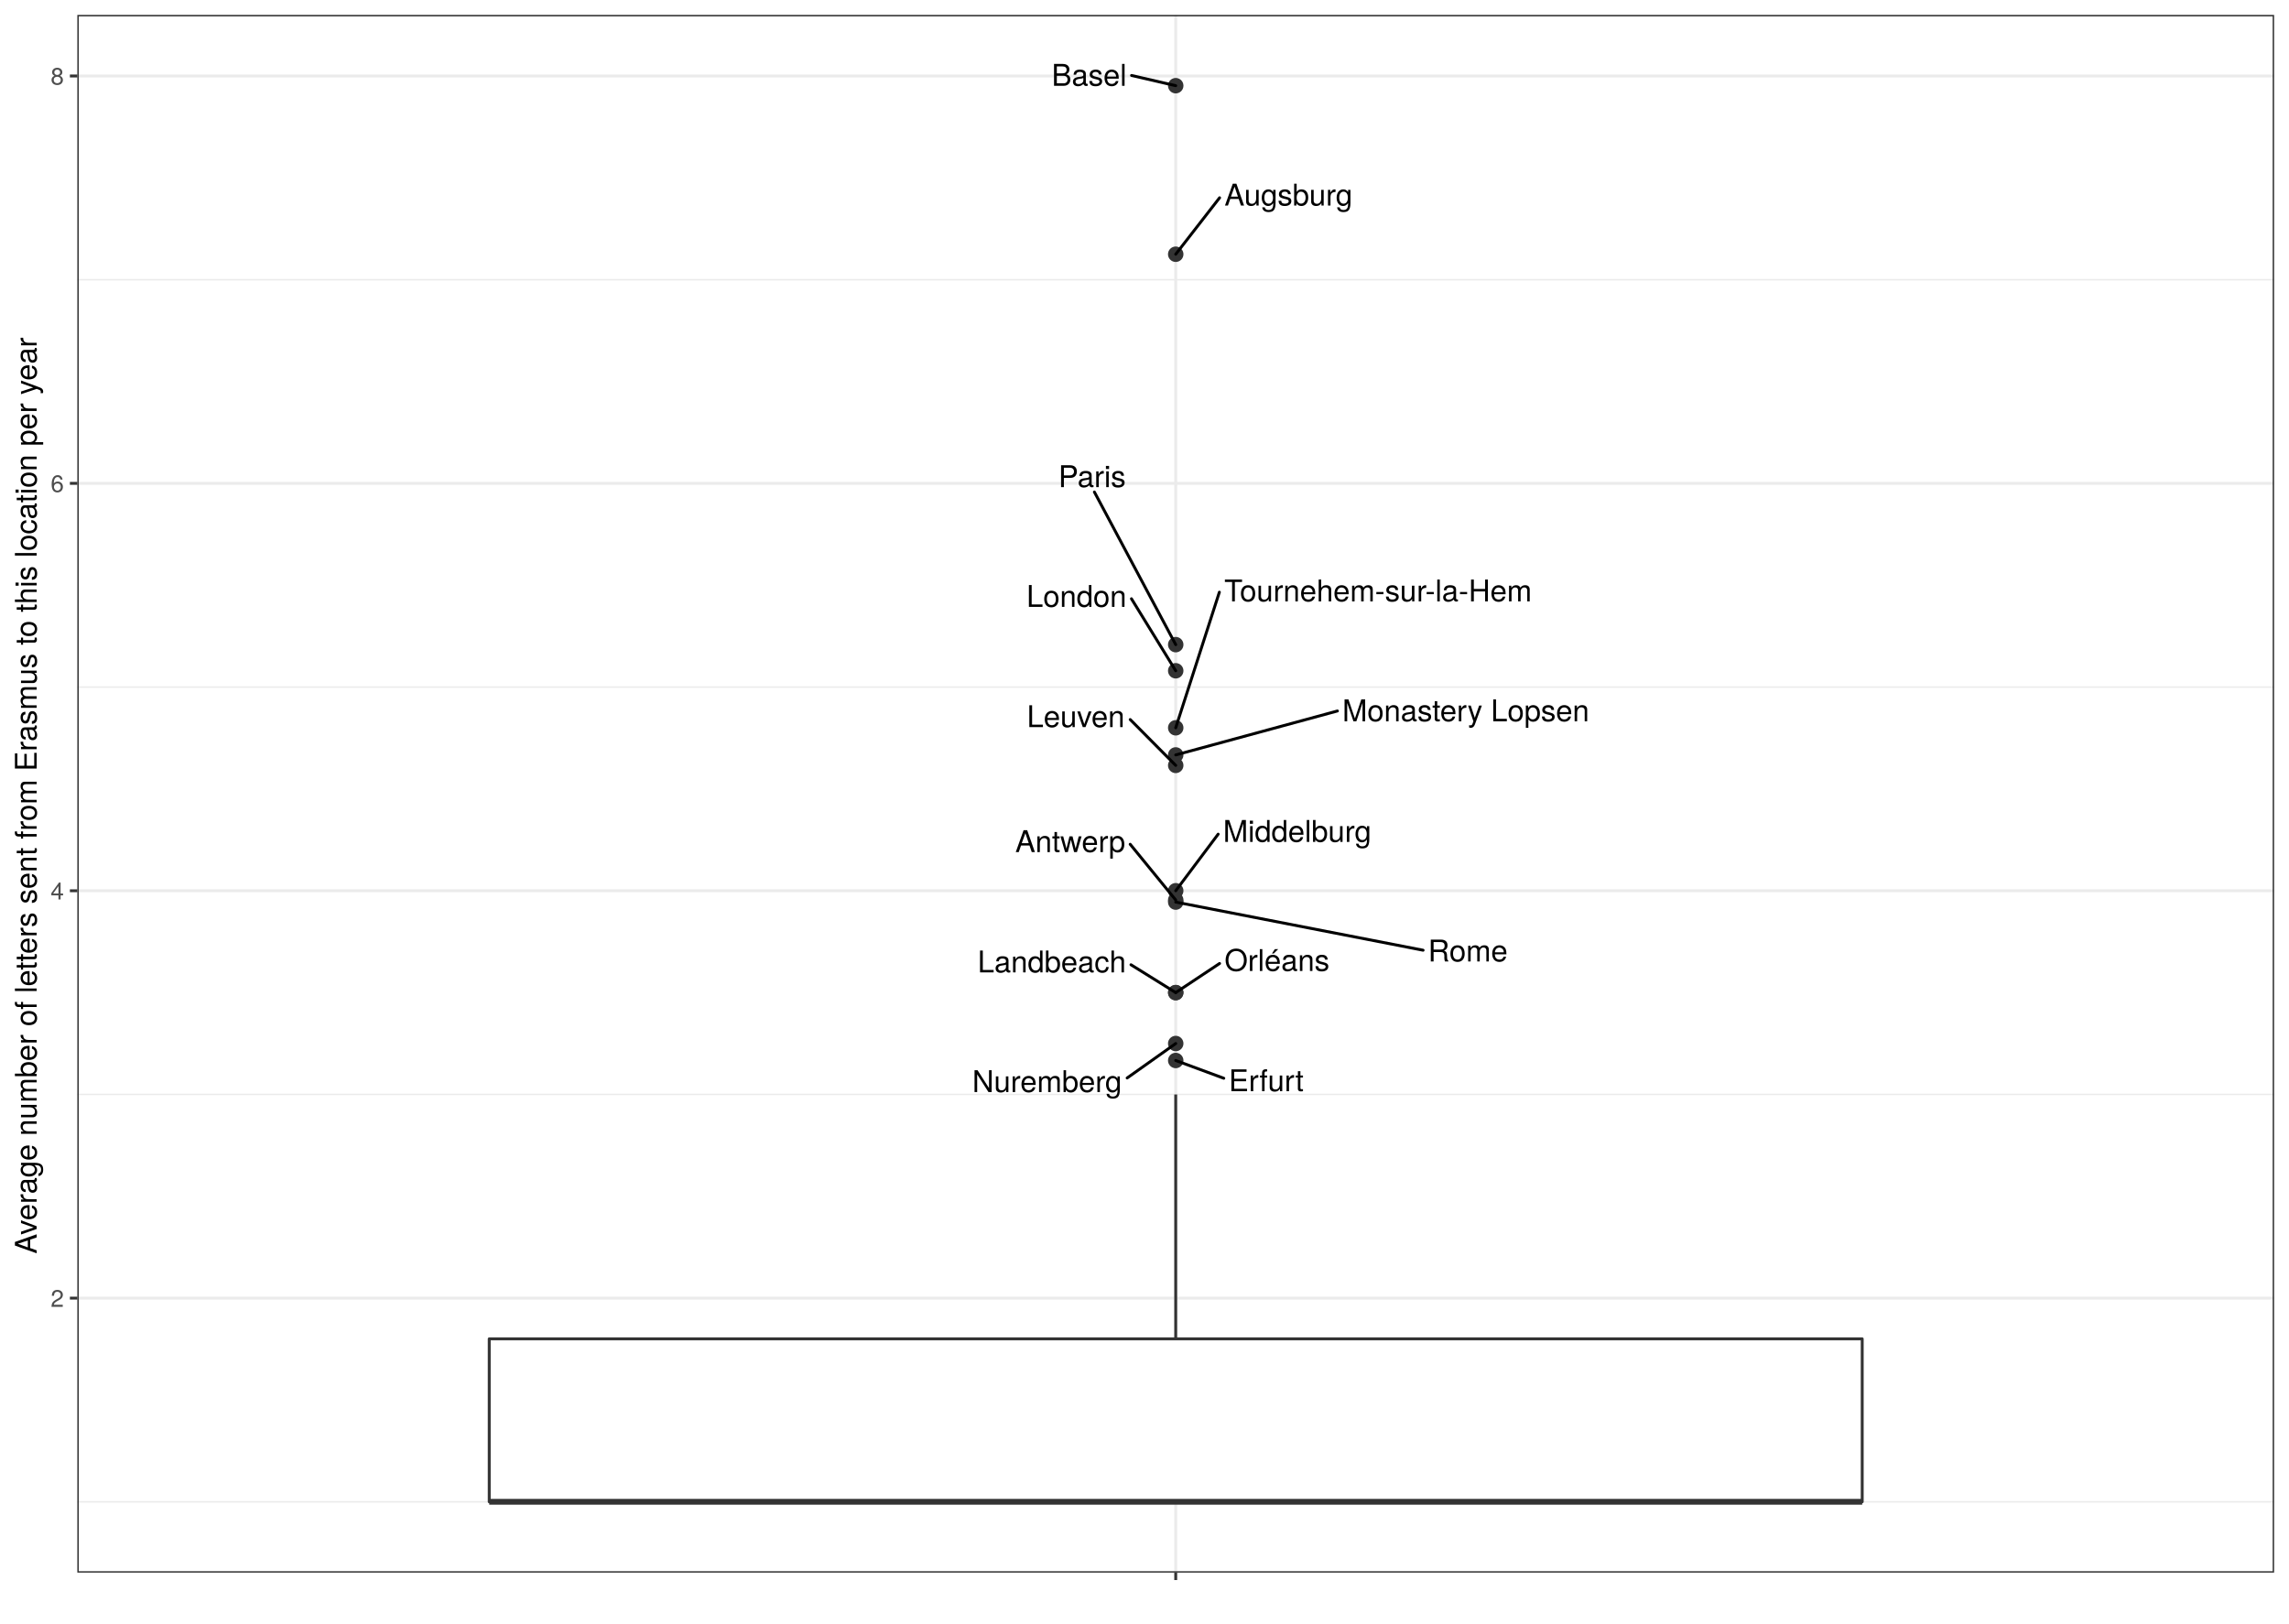
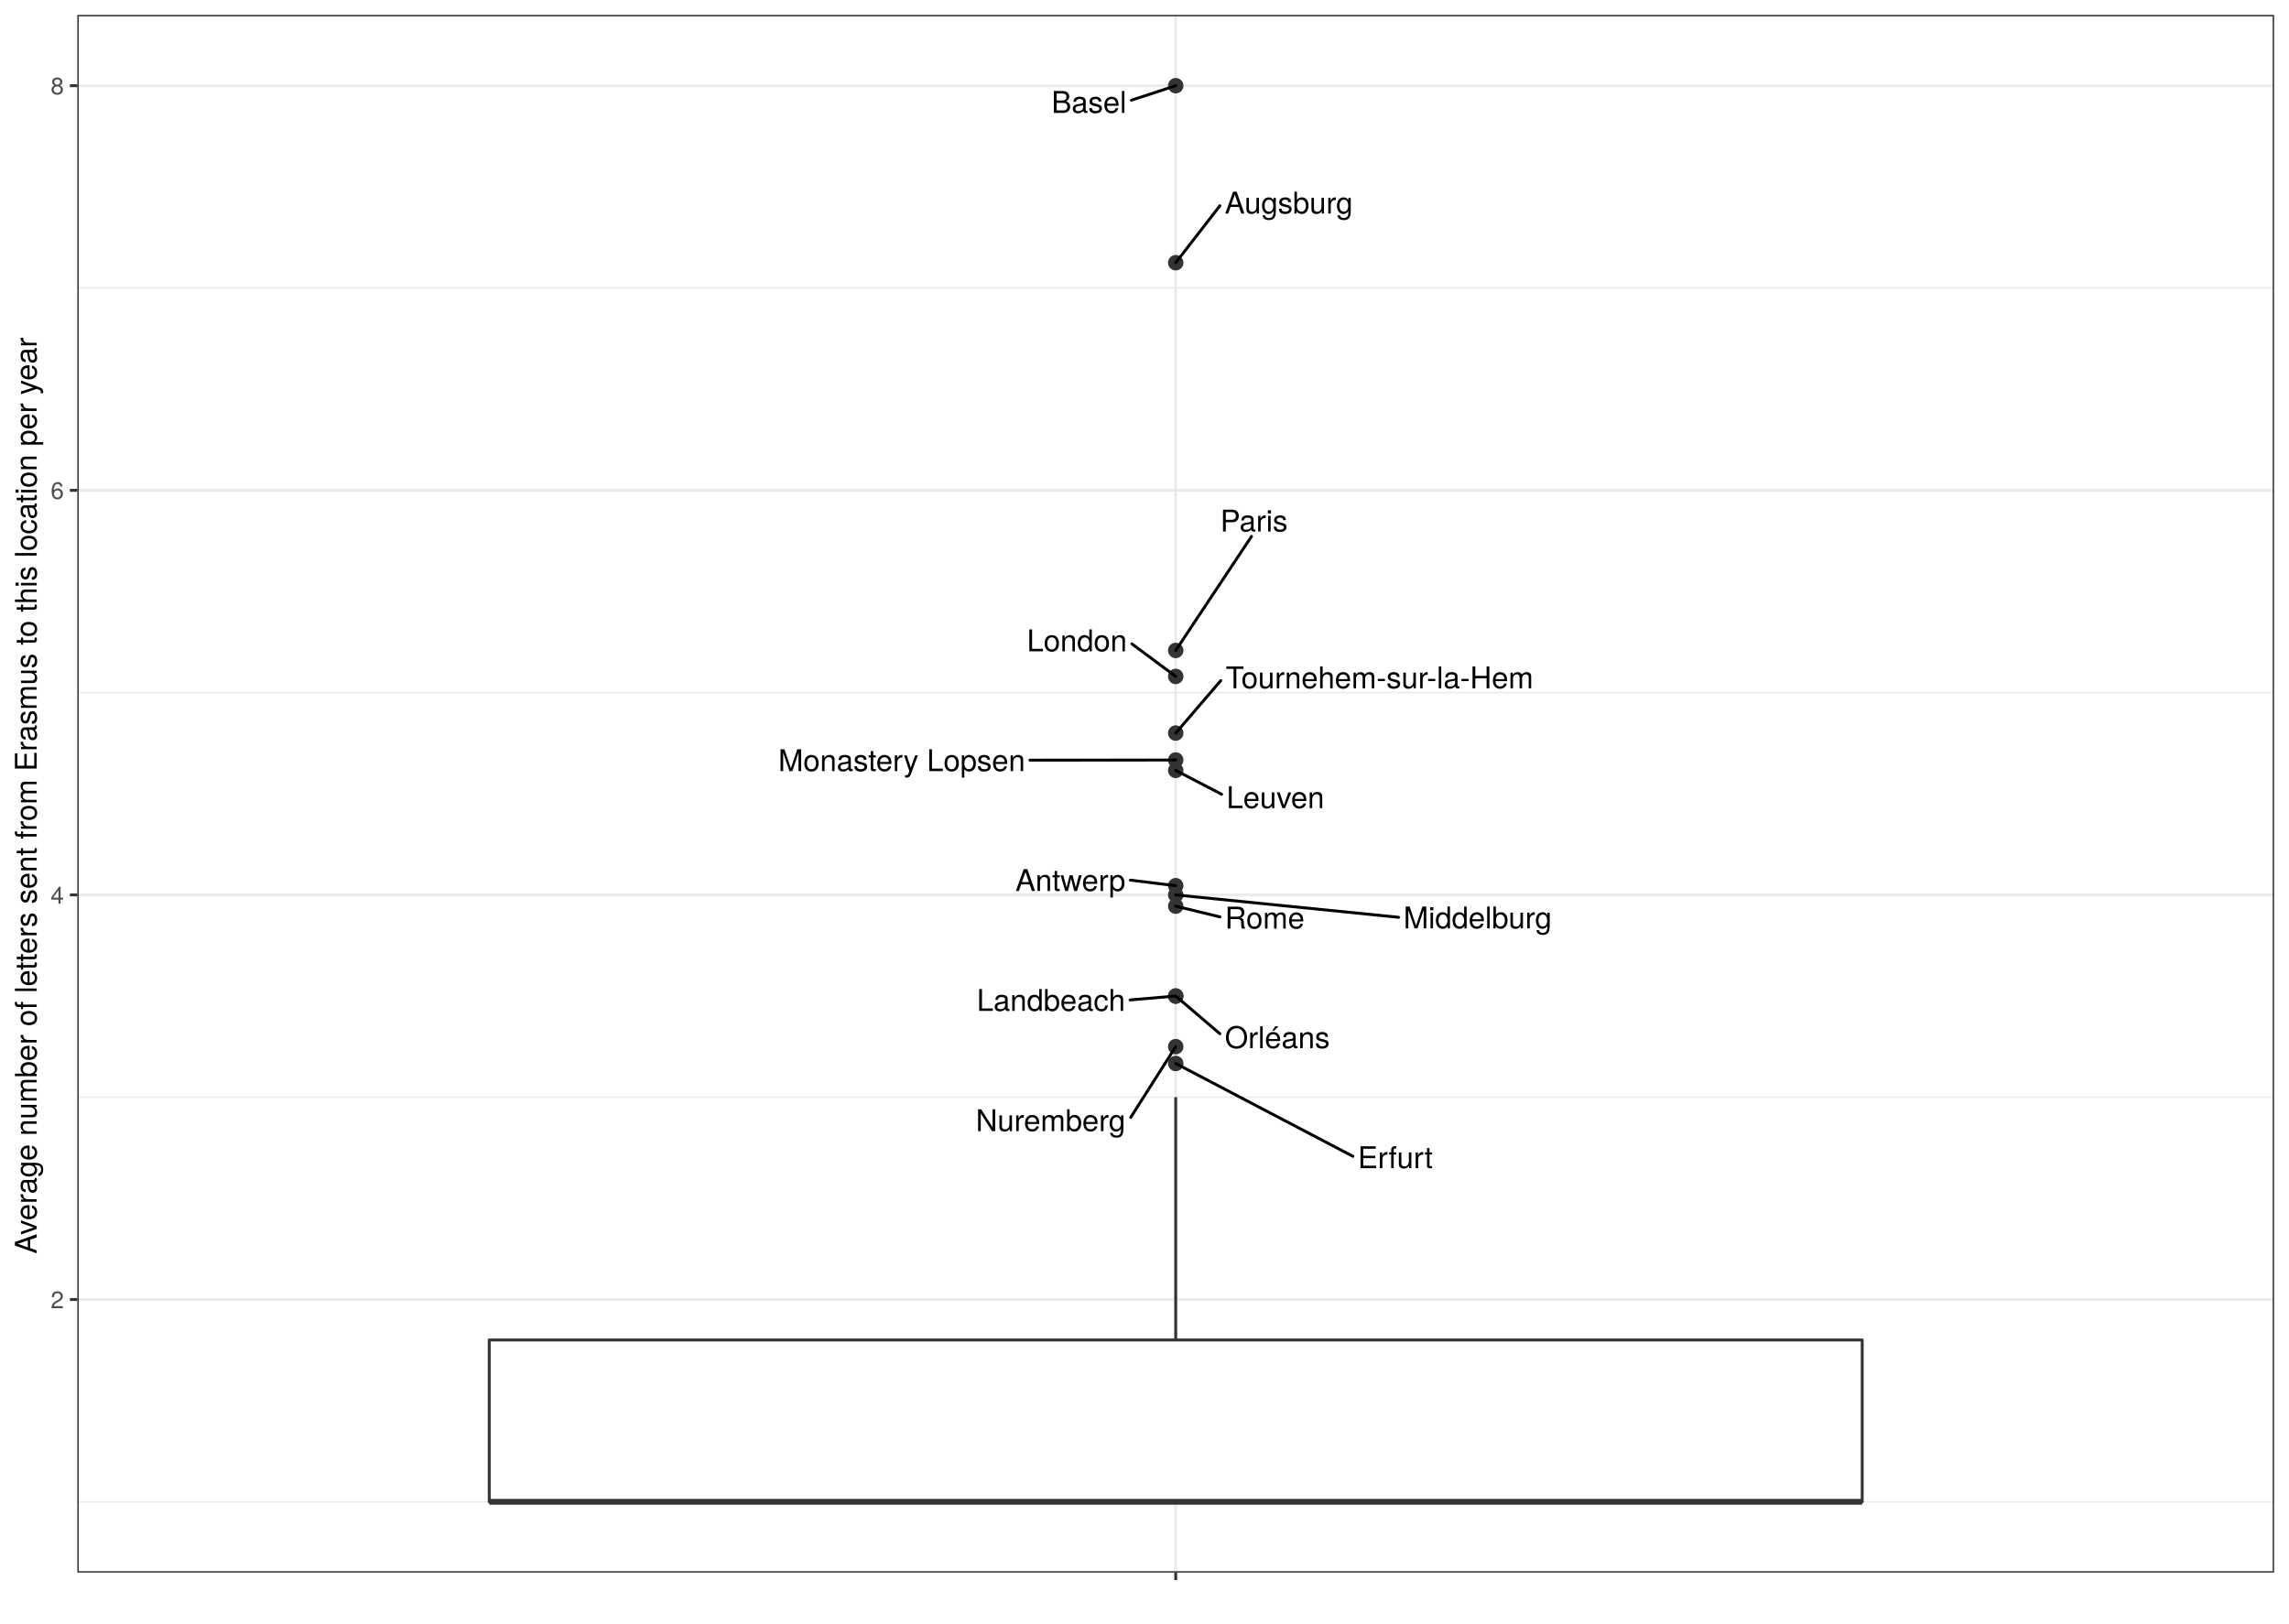
<svg xmlns="http://www.w3.org/2000/svg" viewBox="0 0 842.40 597.60">
  <defs>
    <style type="text/css">
    line, polyline, polygon, path, rect, circle {
      fill: none;
      stroke: #000000;
      stroke-linecap: round;
      stroke-linejoin: round;
      stroke-miterlimit: 10.00;
    }
  </style>
  </defs>
  <rect width="100%" height="100%" style="stroke: none; fill: #FFFFFF;" />
  <rect x="0.00" y="-0" width="842.40" height="597.60" style="stroke-width: 1.07; stroke: #FFFFFF; fill: #FFFFFF;" />
  <defs>
    <clipPath id="cpMjguNDZ8ODM2LjkyfDU3OC44Nnw1LjQ4">
      <rect x="28.46" y="5.48" width="808.46" height="573.38" />
    </clipPath>
  </defs>
  <rect x="28.46" y="5.48" width="808.46" height="573.38" style="stroke-width: 1.07; stroke: none; fill: #FFFFFF;" clip-path="url(#cpMjguNDZ8ODM2LjkyfDU3OC44Nnw1LjQ4)" />
  <polyline points="28.46,552.79 836.92,552.79 " style="stroke-width: 0.53; stroke: #EBEBEB; stroke-linecap: butt;" clip-path="url(#cpMjguNDZ8ODM2LjkyfDU3OC44Nnw1LjQ4)" />
-   <polyline points="28.46,402.84 836.92,402.84 " style="stroke-width: 0.53; stroke: #EBEBEB; stroke-linecap: butt;" clip-path="url(#cpMjguNDZ8ODM2LjkyfDU3OC44Nnw1LjQ4)" />
-   <polyline points="28.46,252.90 836.92,252.90 " style="stroke-width: 0.53; stroke: #EBEBEB; stroke-linecap: butt;" clip-path="url(#cpMjguNDZ8ODM2LjkyfDU3OC44Nnw1LjQ4)" />
-   <polyline points="28.46,102.95 836.92,102.95 " style="stroke-width: 0.53; stroke: #EBEBEB; stroke-linecap: butt;" clip-path="url(#cpMjguNDZ8ODM2LjkyfDU3OC44Nnw1LjQ4)" />
-   <polyline points="28.46,477.82 836.92,477.82 " style="stroke-width: 1.07; stroke: #EBEBEB; stroke-linecap: butt;" clip-path="url(#cpMjguNDZ8ODM2LjkyfDU3OC44Nnw1LjQ4)" />
-   <polyline points="28.46,327.87 836.92,327.87 " style="stroke-width: 1.07; stroke: #EBEBEB; stroke-linecap: butt;" clip-path="url(#cpMjguNDZ8ODM2LjkyfDU3OC44Nnw1LjQ4)" />
-   <polyline points="28.46,177.92 836.92,177.92 " style="stroke-width: 1.07; stroke: #EBEBEB; stroke-linecap: butt;" clip-path="url(#cpMjguNDZ8ODM2LjkyfDU3OC44Nnw1LjQ4)" />
-   <polyline points="28.46,27.97 836.92,27.97 " style="stroke-width: 1.07; stroke: #EBEBEB; stroke-linecap: butt;" clip-path="url(#cpMjguNDZ8ODM2LjkyfDU3OC44Nnw1LjQ4)" />
+   <polyline points="28.46,403.86 836.92,403.86 " style="stroke-width: 0.53; stroke: #EBEBEB; stroke-linecap: butt;" clip-path="url(#cpMjguNDZ8ODM2LjkyfDU3OC44Nnw1LjQ4)" />
+   <polyline points="28.46,254.94 836.92,254.94 " style="stroke-width: 0.53; stroke: #EBEBEB; stroke-linecap: butt;" clip-path="url(#cpMjguNDZ8ODM2LjkyfDU3OC44Nnw1LjQ4)" />
+   <polyline points="28.46,106.01 836.92,106.01 " style="stroke-width: 0.53; stroke: #EBEBEB; stroke-linecap: butt;" clip-path="url(#cpMjguNDZ8ODM2LjkyfDU3OC44Nnw1LjQ4)" />
+   <polyline points="28.46,478.33 836.92,478.33 " style="stroke-width: 1.07; stroke: #EBEBEB; stroke-linecap: butt;" clip-path="url(#cpMjguNDZ8ODM2LjkyfDU3OC44Nnw1LjQ4)" />
+   <polyline points="28.46,329.40 836.92,329.40 " style="stroke-width: 1.07; stroke: #EBEBEB; stroke-linecap: butt;" clip-path="url(#cpMjguNDZ8ODM2LjkyfDU3OC44Nnw1LjQ4)" />
+   <polyline points="28.46,180.47 836.92,180.47 " style="stroke-width: 1.07; stroke: #EBEBEB; stroke-linecap: butt;" clip-path="url(#cpMjguNDZ8ODM2LjkyfDU3OC44Nnw1LjQ4)" />
+   <polyline points="28.46,31.54 836.92,31.54 " style="stroke-width: 1.07; stroke: #EBEBEB; stroke-linecap: butt;" clip-path="url(#cpMjguNDZ8ODM2LjkyfDU3OC44Nnw1LjQ4)" />
  <polyline points="432.69,578.86 432.69,5.48 " style="stroke-width: 1.07; stroke: #EBEBEB; stroke-linecap: butt;" clip-path="url(#cpMjguNDZ8ODM2LjkyfDU3OC44Nnw1LjQ4)" />
-   <circle cx="432.69" cy="281.73" r="2.49" style="stroke-width: 0.71; stroke: #333333; fill: #333333;" clip-path="url(#cpMjguNDZ8ODM2LjkyfDU3OC44Nnw1LjQ4)" />
-   <circle cx="432.69" cy="246.90" r="2.49" style="stroke-width: 0.71; stroke: #333333; fill: #333333;" clip-path="url(#cpMjguNDZ8ODM2LjkyfDU3OC44Nnw1LjQ4)" />
-   <circle cx="432.69" cy="237.28" r="2.49" style="stroke-width: 0.71; stroke: #333333; fill: #333333;" clip-path="url(#cpMjguNDZ8ODM2LjkyfDU3OC44Nnw1LjQ4)" />
-   <circle cx="432.69" cy="331.28" r="2.49" style="stroke-width: 0.71; stroke: #333333; fill: #333333;" clip-path="url(#cpMjguNDZ8ODM2LjkyfDU3OC44Nnw1LjQ4)" />
+   <circle cx="432.69" cy="283.57" r="2.49" style="stroke-width: 0.71; stroke: #333333; fill: #333333;" clip-path="url(#cpMjguNDZ8ODM2LjkyfDU3OC44Nnw1LjQ4)" />
+   <circle cx="432.69" cy="248.98" r="2.49" style="stroke-width: 0.71; stroke: #333333; fill: #333333;" clip-path="url(#cpMjguNDZ8ODM2LjkyfDU3OC44Nnw1LjQ4)" />
+   <circle cx="432.69" cy="239.42" r="2.49" style="stroke-width: 0.71; stroke: #333333; fill: #333333;" clip-path="url(#cpMjguNDZ8ODM2LjkyfDU3OC44Nnw1LjQ4)" />
+   <circle cx="432.69" cy="326.01" r="2.49" style="stroke-width: 0.71; stroke: #333333; fill: #333333;" clip-path="url(#cpMjguNDZ8ODM2LjkyfDU3OC44Nnw1LjQ4)" />
  <circle cx="432.69" cy="31.54" r="2.49" style="stroke-width: 0.71; stroke: #333333; fill: #333333;" clip-path="url(#cpMjguNDZ8ODM2LjkyfDU3OC44Nnw1LjQ4)" />
-   <circle cx="432.69" cy="332.04" r="2.49" style="stroke-width: 0.71; stroke: #333333; fill: #333333;" clip-path="url(#cpMjguNDZ8ODM2LjkyfDU3OC44Nnw1LjQ4)" />
-   <circle cx="432.69" cy="384.10" r="2.49" style="stroke-width: 0.71; stroke: #333333; fill: #333333;" clip-path="url(#cpMjguNDZ8ODM2LjkyfDU3OC44Nnw1LjQ4)" />
-   <circle cx="432.69" cy="93.58" r="2.49" style="stroke-width: 0.71; stroke: #333333; fill: #333333;" clip-path="url(#cpMjguNDZ8ODM2LjkyfDU3OC44Nnw1LjQ4)" />
-   <circle cx="432.69" cy="390.35" r="2.49" style="stroke-width: 0.71; stroke: #333333; fill: #333333;" clip-path="url(#cpMjguNDZ8ODM2LjkyfDU3OC44Nnw1LjQ4)" />
-   <circle cx="432.69" cy="267.89" r="2.49" style="stroke-width: 0.71; stroke: #333333; fill: #333333;" clip-path="url(#cpMjguNDZ8ODM2LjkyfDU3OC44Nnw1LjQ4)" />
-   <circle cx="432.69" cy="277.88" r="2.49" style="stroke-width: 0.71; stroke: #333333; fill: #333333;" clip-path="url(#cpMjguNDZ8ODM2LjkyfDU3OC44Nnw1LjQ4)" />
-   <circle cx="432.69" cy="365.36" r="2.49" style="stroke-width: 0.71; stroke: #333333; fill: #333333;" clip-path="url(#cpMjguNDZ8ODM2LjkyfDU3OC44Nnw1LjQ4)" />
-   <circle cx="432.69" cy="365.36" r="2.49" style="stroke-width: 0.71; stroke: #333333; fill: #333333;" clip-path="url(#cpMjguNDZ8ODM2LjkyfDU3OC44Nnw1LjQ4)" />
-   <circle cx="432.69" cy="327.87" r="2.49" style="stroke-width: 0.71; stroke: #333333; fill: #333333;" clip-path="url(#cpMjguNDZ8ODM2LjkyfDU3OC44Nnw1LjQ4)" />
-   <line x1="432.69" y1="492.81" x2="432.69" y2="402.84" style="stroke-width: 1.07; stroke: #333333; stroke-linecap: butt;" clip-path="url(#cpMjguNDZ8ODM2LjkyfDU3OC44Nnw1LjQ4)" />
+   <circle cx="432.69" cy="333.54" r="2.49" style="stroke-width: 0.71; stroke: #333333; fill: #333333;" clip-path="url(#cpMjguNDZ8ODM2LjkyfDU3OC44Nnw1LjQ4)" />
+   <circle cx="432.69" cy="385.25" r="2.49" style="stroke-width: 0.71; stroke: #333333; fill: #333333;" clip-path="url(#cpMjguNDZ8ODM2LjkyfDU3OC44Nnw1LjQ4)" />
+   <circle cx="432.69" cy="96.70" r="2.49" style="stroke-width: 0.71; stroke: #333333; fill: #333333;" clip-path="url(#cpMjguNDZ8ODM2LjkyfDU3OC44Nnw1LjQ4)" />
+   <circle cx="432.69" cy="391.45" r="2.49" style="stroke-width: 0.71; stroke: #333333; fill: #333333;" clip-path="url(#cpMjguNDZ8ODM2LjkyfDU3OC44Nnw1LjQ4)" />
+   <circle cx="432.69" cy="269.83" r="2.49" style="stroke-width: 0.71; stroke: #333333; fill: #333333;" clip-path="url(#cpMjguNDZ8ODM2LjkyfDU3OC44Nnw1LjQ4)" />
+   <circle cx="432.69" cy="279.75" r="2.49" style="stroke-width: 0.71; stroke: #333333; fill: #333333;" clip-path="url(#cpMjguNDZ8ODM2LjkyfDU3OC44Nnw1LjQ4)" />
+   <circle cx="432.69" cy="366.63" r="2.49" style="stroke-width: 0.71; stroke: #333333; fill: #333333;" clip-path="url(#cpMjguNDZ8ODM2LjkyfDU3OC44Nnw1LjQ4)" />
+   <circle cx="432.69" cy="366.63" r="2.49" style="stroke-width: 0.71; stroke: #333333; fill: #333333;" clip-path="url(#cpMjguNDZ8ODM2LjkyfDU3OC44Nnw1LjQ4)" />
+   <circle cx="432.69" cy="329.40" r="2.49" style="stroke-width: 0.71; stroke: #333333; fill: #333333;" clip-path="url(#cpMjguNDZ8ODM2LjkyfDU3OC44Nnw1LjQ4)" />
+   <line x1="432.69" y1="493.22" x2="432.69" y2="403.86" style="stroke-width: 1.07; stroke: #333333; stroke-linecap: butt;" clip-path="url(#cpMjguNDZ8ODM2LjkyfDU3OC44Nnw1LjQ4)" />
  <line x1="432.69" y1="552.79" x2="432.69" y2="552.79" style="stroke-width: 1.07; stroke: #333333; stroke-linecap: butt;" clip-path="url(#cpMjguNDZ8ODM2LjkyfDU3OC44Nnw1LjQ4)" />
-   <polygon points="180.05,492.81 180.05,552.79 685.33,552.79 685.33,492.81 180.05,492.81 " style="stroke-width: 1.07; stroke: #333333; fill: #FFFFFF;" clip-path="url(#cpMjguNDZ8ODM2LjkyfDU3OC44Nnw1LjQ4)" />
+   <polygon points="180.05,493.22 180.05,552.79 685.33,552.79 685.33,493.22 180.05,493.22 " style="stroke-width: 1.07; stroke: #333333; fill: #FFFFFF;" clip-path="url(#cpMjguNDZ8ODM2LjkyfDU3OC44Nnw1LjQ4)" />
  <line x1="180.05" y1="552.79" x2="685.33" y2="552.79" style="stroke-width: 2.13; stroke: #333333; stroke-linecap: butt;" clip-path="url(#cpMjguNDZ8ODM2LjkyfDU3OC44Nnw1LjQ4)" />
-   <line x1="415.94" y1="264.85" x2="432.69" y2="281.73" style="stroke-width: 1.07;" clip-path="url(#cpMjguNDZ8ODM2LjkyfDU3OC44Nnw1LjQ4)" />
+   <line x1="449.58" y1="292.35" x2="432.69" y2="283.57" style="stroke-width: 1.07;" clip-path="url(#cpMjguNDZ8ODM2LjkyfDU3OC44Nnw1LjQ4)" />
  <g clip-path="url(#cpMjguNDZ8ODM2LjkyfDU3OC44Nnw1LjQ4)">
-     <text x="377.93" y="267.64" style="font-size: 11.04px; font-family: TeX Gyre Heros;" textLength="36.21px" lengthAdjust="spacingAndGlyphs">Leuven</text>
+     <text x="451.38" y="297.46" style="font-size: 11.04px; font-family: TeX Gyre Heros;" textLength="36.21px" lengthAdjust="spacingAndGlyphs">Leuven</text>
  </g>
-   <line x1="416.40" y1="220.39" x2="432.69" y2="246.90" style="stroke-width: 1.07;" clip-path="url(#cpMjguNDZ8ODM2LjkyfDU3OC44Nnw1LjQ4)" />
+   <line x1="416.56" y1="237.00" x2="432.69" y2="248.98" style="stroke-width: 1.07;" clip-path="url(#cpMjguNDZ8ODM2LjkyfDU3OC44Nnw1LjQ4)" />
  <g clip-path="url(#cpMjguNDZ8ODM2LjkyfDU3OC44Nnw1LjQ4)">
-     <text x="377.77" y="223.38" style="font-size: 11.04px; font-family: TeX Gyre Heros;" textLength="36.83px" lengthAdjust="spacingAndGlyphs">London</text>
+     <text x="377.93" y="239.73" style="font-size: 11.04px; font-family: TeX Gyre Heros;" textLength="36.83px" lengthAdjust="spacingAndGlyphs">London</text>
  </g>
-   <line x1="402.76" y1="181.10" x2="432.69" y2="237.28" style="stroke-width: 1.07;" clip-path="url(#cpMjguNDZ8ODM2LjkyfDU3OC44Nnw1LjQ4)" />
+   <line x1="460.59" y1="197.44" x2="432.69" y2="239.42" style="stroke-width: 1.07;" clip-path="url(#cpMjguNDZ8ODM2LjkyfDU3OC44Nnw1LjQ4)" />
  <g clip-path="url(#cpMjguNDZ8ODM2LjkyfDU3OC44Nnw1LjQ4)">
-     <text x="389.50" y="179.30" style="font-size: 11.04px; font-family: TeX Gyre Heros;" textLength="25.15px" lengthAdjust="spacingAndGlyphs">Paris</text>
+     <text x="449.09" y="195.64" style="font-size: 11.04px; font-family: TeX Gyre Heros;" textLength="25.15px" lengthAdjust="spacingAndGlyphs">Paris</text>
  </g>
-   <line x1="415.93" y1="310.76" x2="432.69" y2="331.28" style="stroke-width: 1.07;" clip-path="url(#cpMjguNDZ8ODM2LjkyfDU3OC44Nnw1LjQ4)" />
+   <line x1="415.98" y1="323.96" x2="432.69" y2="326.01" style="stroke-width: 1.07;" clip-path="url(#cpMjguNDZ8ODM2LjkyfDU3OC44Nnw1LjQ4)" />
  <g clip-path="url(#cpMjguNDZ8ODM2LjkyfDU3OC44Nnw1LjQ4)">
-     <text x="373.64" y="313.63" style="font-size: 11.04px; font-family: TeX Gyre Heros;" textLength="40.49px" lengthAdjust="spacingAndGlyphs">Antwerp</text>
+     <text x="373.69" y="327.95" style="font-size: 11.04px; font-family: TeX Gyre Heros;" textLength="40.49px" lengthAdjust="spacingAndGlyphs">Antwerp</text>
  </g>
-   <line x1="416.44" y1="27.78" x2="432.69" y2="31.54" style="stroke-width: 1.07;" clip-path="url(#cpMjguNDZ8ODM2LjkyfDU3OC44Nnw1LjQ4)" />
+   <line x1="416.38" y1="36.88" x2="432.69" y2="31.54" style="stroke-width: 1.07;" clip-path="url(#cpMjguNDZ8ODM2LjkyfDU3OC44Nnw1LjQ4)" />
  <g clip-path="url(#cpMjguNDZ8ODM2LjkyfDU3OC44Nnw1LjQ4)">
-     <text x="387.03" y="31.58" style="font-size: 11.04px; font-family: TeX Gyre Heros;" textLength="27.61px" lengthAdjust="spacingAndGlyphs">Basel</text>
+     <text x="386.97" y="41.55" style="font-size: 11.04px; font-family: TeX Gyre Heros;" textLength="27.61px" lengthAdjust="spacingAndGlyphs">Basel</text>
  </g>
-   <line x1="523.73" y1="349.76" x2="432.69" y2="332.04" style="stroke-width: 1.07;" clip-path="url(#cpMjguNDZ8ODM2LjkyfDU3OC44Nnw1LjQ4)" />
+   <line x1="448.97" y1="337.50" x2="432.69" y2="333.54" style="stroke-width: 1.07;" clip-path="url(#cpMjguNDZ8ODM2LjkyfDU3OC44Nnw1LjQ4)" />
  <g clip-path="url(#cpMjguNDZ8ODM2LjkyfDU3OC44Nnw1LjQ4)">
-     <text x="525.53" y="353.90" style="font-size: 11.04px; font-family: TeX Gyre Heros;" textLength="29.44px" lengthAdjust="spacingAndGlyphs">Rome</text>
+     <text x="450.77" y="341.78" style="font-size: 11.04px; font-family: TeX Gyre Heros;" textLength="29.44px" lengthAdjust="spacingAndGlyphs">Rome</text>
  </g>
-   <line x1="414.82" y1="396.78" x2="432.69" y2="384.10" style="stroke-width: 1.07;" clip-path="url(#cpMjguNDZ8ODM2LjkyfDU3OC44Nnw1LjQ4)" />
+   <line x1="416.13" y1="411.28" x2="432.69" y2="385.25" style="stroke-width: 1.07;" clip-path="url(#cpMjguNDZ8ODM2LjkyfDU3OC44Nnw1LjQ4)" />
  <g clip-path="url(#cpMjguNDZ8ODM2LjkyfDU3OC44Nnw1LjQ4)">
-     <text x="357.81" y="401.98" style="font-size: 11.04px; font-family: TeX Gyre Heros;" textLength="55.21px" lengthAdjust="spacingAndGlyphs">Nuremberg</text>
+     <text x="359.12" y="416.34" style="font-size: 11.04px; font-family: TeX Gyre Heros;" textLength="55.21px" lengthAdjust="spacingAndGlyphs">Nuremberg</text>
  </g>
-   <line x1="448.83" y1="72.80" x2="432.69" y2="93.58" style="stroke-width: 1.07;" clip-path="url(#cpMjguNDZ8ODM2LjkyfDU3OC44Nnw1LjQ4)" />
+   <line x1="448.94" y1="75.74" x2="432.69" y2="96.70" style="stroke-width: 1.07;" clip-path="url(#cpMjguNDZ8ODM2LjkyfDU3OC44Nnw1LjQ4)" />
  <g clip-path="url(#cpMjguNDZ8ODM2LjkyfDU3OC44Nnw1LjQ4)">
-     <text x="450.63" y="75.66" style="font-size: 11.04px; font-family: TeX Gyre Heros;" textLength="47.25px" lengthAdjust="spacingAndGlyphs">Augsburg</text>
+     <text x="450.74" y="78.60" style="font-size: 11.04px; font-family: TeX Gyre Heros;" textLength="47.25px" lengthAdjust="spacingAndGlyphs">Augsburg</text>
  </g>
-   <line x1="450.38" y1="396.89" x2="432.69" y2="390.35" style="stroke-width: 1.07;" clip-path="url(#cpMjguNDZ8ODM2LjkyfDU3OC44Nnw1LjQ4)" />
+   <line x1="497.90" y1="425.62" x2="432.69" y2="391.45" style="stroke-width: 1.07;" clip-path="url(#cpMjguNDZ8ODM2LjkyfDU3OC44Nnw1LjQ4)" />
  <g clip-path="url(#cpMjguNDZ8ODM2LjkyfDU3OC44Nnw1LjQ4)">
-     <text x="452.18" y="401.66" style="font-size: 11.04px; font-family: TeX Gyre Heros;" textLength="26.99px" lengthAdjust="spacingAndGlyphs">Erfurt</text>
+     <text x="499.70" y="429.98" style="font-size: 11.04px; font-family: TeX Gyre Heros;" textLength="26.99px" lengthAdjust="spacingAndGlyphs">Erfurt</text>
  </g>
-   <line x1="448.75" y1="217.97" x2="432.69" y2="267.89" style="stroke-width: 1.07;" clip-path="url(#cpMjguNDZ8ODM2LjkyfDU3OC44Nnw1LjQ4)" />
+   <line x1="449.29" y1="250.51" x2="432.69" y2="269.83" style="stroke-width: 1.07;" clip-path="url(#cpMjguNDZ8ODM2LjkyfDU3OC44Nnw1LjQ4)" />
  <g clip-path="url(#cpMjguNDZ8ODM2LjkyfDU3OC44Nnw1LjQ4)">
-     <text x="450.55" y="221.36" style="font-size: 11.04px; font-family: TeX Gyre Heros;" textLength="114.70px" lengthAdjust="spacingAndGlyphs">Tournehem-sur-la-Hem</text>
+     <text x="451.09" y="253.35" style="font-size: 11.04px; font-family: TeX Gyre Heros;" textLength="114.70px" lengthAdjust="spacingAndGlyphs">Tournehem-sur-la-Hem</text>
  </g>
-   <line x1="492.20" y1="261.70" x2="432.69" y2="277.88" style="stroke-width: 1.07;" clip-path="url(#cpMjguNDZ8ODM2LjkyfDU3OC44Nnw1LjQ4)" />
+   <line x1="379.04" y1="279.80" x2="432.69" y2="279.75" style="stroke-width: 1.07;" clip-path="url(#cpMjguNDZ8ODM2LjkyfDU3OC44Nnw1LjQ4)" />
  <g clip-path="url(#cpMjguNDZ8ODM2LjkyfDU3OC44Nnw1LjQ4)">
-     <text x="494.00" y="265.49" style="font-size: 11.04px; font-family: TeX Gyre Heros;" textLength="90.81px" lengthAdjust="spacingAndGlyphs">Monastery Lopsen</text>
+     <text x="286.43" y="283.83" style="font-size: 11.04px; font-family: TeX Gyre Heros;" textLength="90.81px" lengthAdjust="spacingAndGlyphs">Monastery Lopsen</text>
  </g>
-   <line x1="416.22" y1="355.11" x2="432.69" y2="365.36" style="stroke-width: 1.07;" clip-path="url(#cpMjguNDZ8ODM2LjkyfDU3OC44Nnw1LjQ4)" />
+   <line x1="415.91" y1="368.06" x2="432.69" y2="366.63" style="stroke-width: 1.07;" clip-path="url(#cpMjguNDZ8ODM2LjkyfDU3OC44Nnw1LjQ4)" />
  <g clip-path="url(#cpMjguNDZ8ODM2LjkyfDU3OC44Nnw1LjQ4)">
-     <text x="359.79" y="357.93" style="font-size: 11.04px; font-family: TeX Gyre Heros;" textLength="54.62px" lengthAdjust="spacingAndGlyphs">Landbeach</text>
+     <text x="359.48" y="372.10" style="font-size: 11.04px; font-family: TeX Gyre Heros;" textLength="54.62px" lengthAdjust="spacingAndGlyphs">Landbeach</text>
  </g>
-   <line x1="448.83" y1="354.64" x2="432.69" y2="365.36" style="stroke-width: 1.07;" clip-path="url(#cpMjguNDZ8ODM2LjkyfDU3OC44Nnw1LjQ4)" />
+   <line x1="448.95" y1="380.51" x2="432.69" y2="366.63" style="stroke-width: 1.07;" clip-path="url(#cpMjguNDZ8ODM2LjkyfDU3OC44Nnw1LjQ4)" />
  <g clip-path="url(#cpMjguNDZ8ODM2LjkyfDU3OC44Nnw1LjQ4)">
-     <text x="450.63" y="357.40" style="font-size: 11.04px; font-family: TeX Gyre Heros;" textLength="38.65px" lengthAdjust="spacingAndGlyphs">Orléans</text>
+     <text x="450.75" y="385.82" style="font-size: 11.04px; font-family: TeX Gyre Heros;" textLength="38.65px" lengthAdjust="spacingAndGlyphs">Orléans</text>
  </g>
-   <line x1="448.31" y1="307.04" x2="432.69" y2="327.87" style="stroke-width: 1.07;" clip-path="url(#cpMjguNDZ8ODM2LjkyfDU3OC44Nnw1LjQ4)" />
+   <line x1="514.70" y1="337.64" x2="432.69" y2="329.40" style="stroke-width: 1.07;" clip-path="url(#cpMjguNDZ8ODM2LjkyfDU3OC44Nnw1LjQ4)" />
  <g clip-path="url(#cpMjguNDZ8ODM2LjkyfDU3OC44Nnw1LjQ4)">
-     <text x="450.11" y="309.88" style="font-size: 11.04px; font-family: TeX Gyre Heros;" textLength="54.60px" lengthAdjust="spacingAndGlyphs">Middelburg</text>
+     <text x="516.50" y="341.72" style="font-size: 11.04px; font-family: TeX Gyre Heros;" textLength="54.60px" lengthAdjust="spacingAndGlyphs">Middelburg</text>
  </g>
  <rect x="28.46" y="5.48" width="808.46" height="573.38" style="stroke-width: 1.07; stroke: #333333;" clip-path="url(#cpMjguNDZ8ODM2LjkyfDU3OC44Nnw1LjQ4)" />
  <defs>
    <clipPath id="cpMC4wMHw4NDIuNDB8NTk3LjYwfDAuMDA=">
      <rect x="0.00" y="0.00" width="842.40" height="597.60" />
    </clipPath>
  </defs>
  <g clip-path="url(#cpMC4wMHw4NDIuNDB8NTk3LjYwfDAuMDA=)">
-     <text x="18.64" y="481.03" style="font-size: 8.80px; fill: #4D4D4D; font-family: TeX Gyre Heros;" textLength="4.89px" lengthAdjust="spacingAndGlyphs">2</text>
+     <text x="18.64" y="481.54" style="font-size: 8.80px; fill: #4D4D4D; font-family: TeX Gyre Heros;" textLength="4.89px" lengthAdjust="spacingAndGlyphs">2</text>
  </g>
  <g clip-path="url(#cpMC4wMHw4NDIuNDB8NTk3LjYwfDAuMDA=)">
-     <text x="18.64" y="331.08" style="font-size: 8.80px; fill: #4D4D4D; font-family: TeX Gyre Heros;" textLength="4.89px" lengthAdjust="spacingAndGlyphs">4</text>
+     <text x="18.64" y="332.61" style="font-size: 8.80px; fill: #4D4D4D; font-family: TeX Gyre Heros;" textLength="4.89px" lengthAdjust="spacingAndGlyphs">4</text>
  </g>
  <g clip-path="url(#cpMC4wMHw4NDIuNDB8NTk3LjYwfDAuMDA=)">
-     <text x="18.64" y="181.13" style="font-size: 8.80px; fill: #4D4D4D; font-family: TeX Gyre Heros;" textLength="4.89px" lengthAdjust="spacingAndGlyphs">6</text>
+     <text x="18.64" y="183.68" style="font-size: 8.80px; fill: #4D4D4D; font-family: TeX Gyre Heros;" textLength="4.89px" lengthAdjust="spacingAndGlyphs">6</text>
  </g>
  <g clip-path="url(#cpMC4wMHw4NDIuNDB8NTk3LjYwfDAuMDA=)">
-     <text x="18.64" y="31.18" style="font-size: 8.80px; fill: #4D4D4D; font-family: TeX Gyre Heros;" textLength="4.89px" lengthAdjust="spacingAndGlyphs">8</text>
+     <text x="18.64" y="34.75" style="font-size: 8.80px; fill: #4D4D4D; font-family: TeX Gyre Heros;" textLength="4.89px" lengthAdjust="spacingAndGlyphs">8</text>
  </g>
-   <polyline points="25.72,477.82 28.46,477.82 " style="stroke-width: 1.07; stroke: #333333; stroke-linecap: butt;" clip-path="url(#cpMC4wMHw4NDIuNDB8NTk3LjYwfDAuMDA=)" />
-   <polyline points="25.72,327.87 28.46,327.87 " style="stroke-width: 1.07; stroke: #333333; stroke-linecap: butt;" clip-path="url(#cpMC4wMHw4NDIuNDB8NTk3LjYwfDAuMDA=)" />
-   <polyline points="25.72,177.92 28.46,177.92 " style="stroke-width: 1.07; stroke: #333333; stroke-linecap: butt;" clip-path="url(#cpMC4wMHw4NDIuNDB8NTk3LjYwfDAuMDA=)" />
-   <polyline points="25.72,27.97 28.46,27.97 " style="stroke-width: 1.07; stroke: #333333; stroke-linecap: butt;" clip-path="url(#cpMC4wMHw4NDIuNDB8NTk3LjYwfDAuMDA=)" />
+   <polyline points="25.72,478.33 28.46,478.33 " style="stroke-width: 1.07; stroke: #333333; stroke-linecap: butt;" clip-path="url(#cpMC4wMHw4NDIuNDB8NTk3LjYwfDAuMDA=)" />
+   <polyline points="25.72,329.40 28.46,329.40 " style="stroke-width: 1.07; stroke: #333333; stroke-linecap: butt;" clip-path="url(#cpMC4wMHw4NDIuNDB8NTk3LjYwfDAuMDA=)" />
+   <polyline points="25.72,180.47 28.46,180.47 " style="stroke-width: 1.07; stroke: #333333; stroke-linecap: butt;" clip-path="url(#cpMC4wMHw4NDIuNDB8NTk3LjYwfDAuMDA=)" />
+   <polyline points="25.72,31.54 28.46,31.54 " style="stroke-width: 1.07; stroke: #333333; stroke-linecap: butt;" clip-path="url(#cpMC4wMHw4NDIuNDB8NTk3LjYwfDAuMDA=)" />
  <polyline points="432.69,581.60 432.69,578.86 " style="stroke-width: 1.07; stroke: #333333; stroke-linecap: butt;" clip-path="url(#cpMC4wMHw4NDIuNDB8NTk3LjYwfDAuMDA=)" />
  <g clip-path="url(#cpMC4wMHw4NDIuNDB8NTk3LjYwfDAuMDA=)">
    <text x="431.47" y="590.20" style="font-size: 8.80px; fill: #4D4D4D; font-family: TeX Gyre Heros;" textLength="2.45px" lengthAdjust="spacingAndGlyphs"> </text>
  </g>
  <g clip-path="url(#cpMC4wMHw4NDIuNDB8NTk3LjYwfDAuMDA=)">
    <text transform="translate(13.50,461.51) rotate(-90)" style="font-size: 11.00px; font-family: TeX Gyre Heros;" textLength="338.69px" lengthAdjust="spacingAndGlyphs">Average number of letters sent from Erasmus to this location per year</text>
  </g>
</svg>
